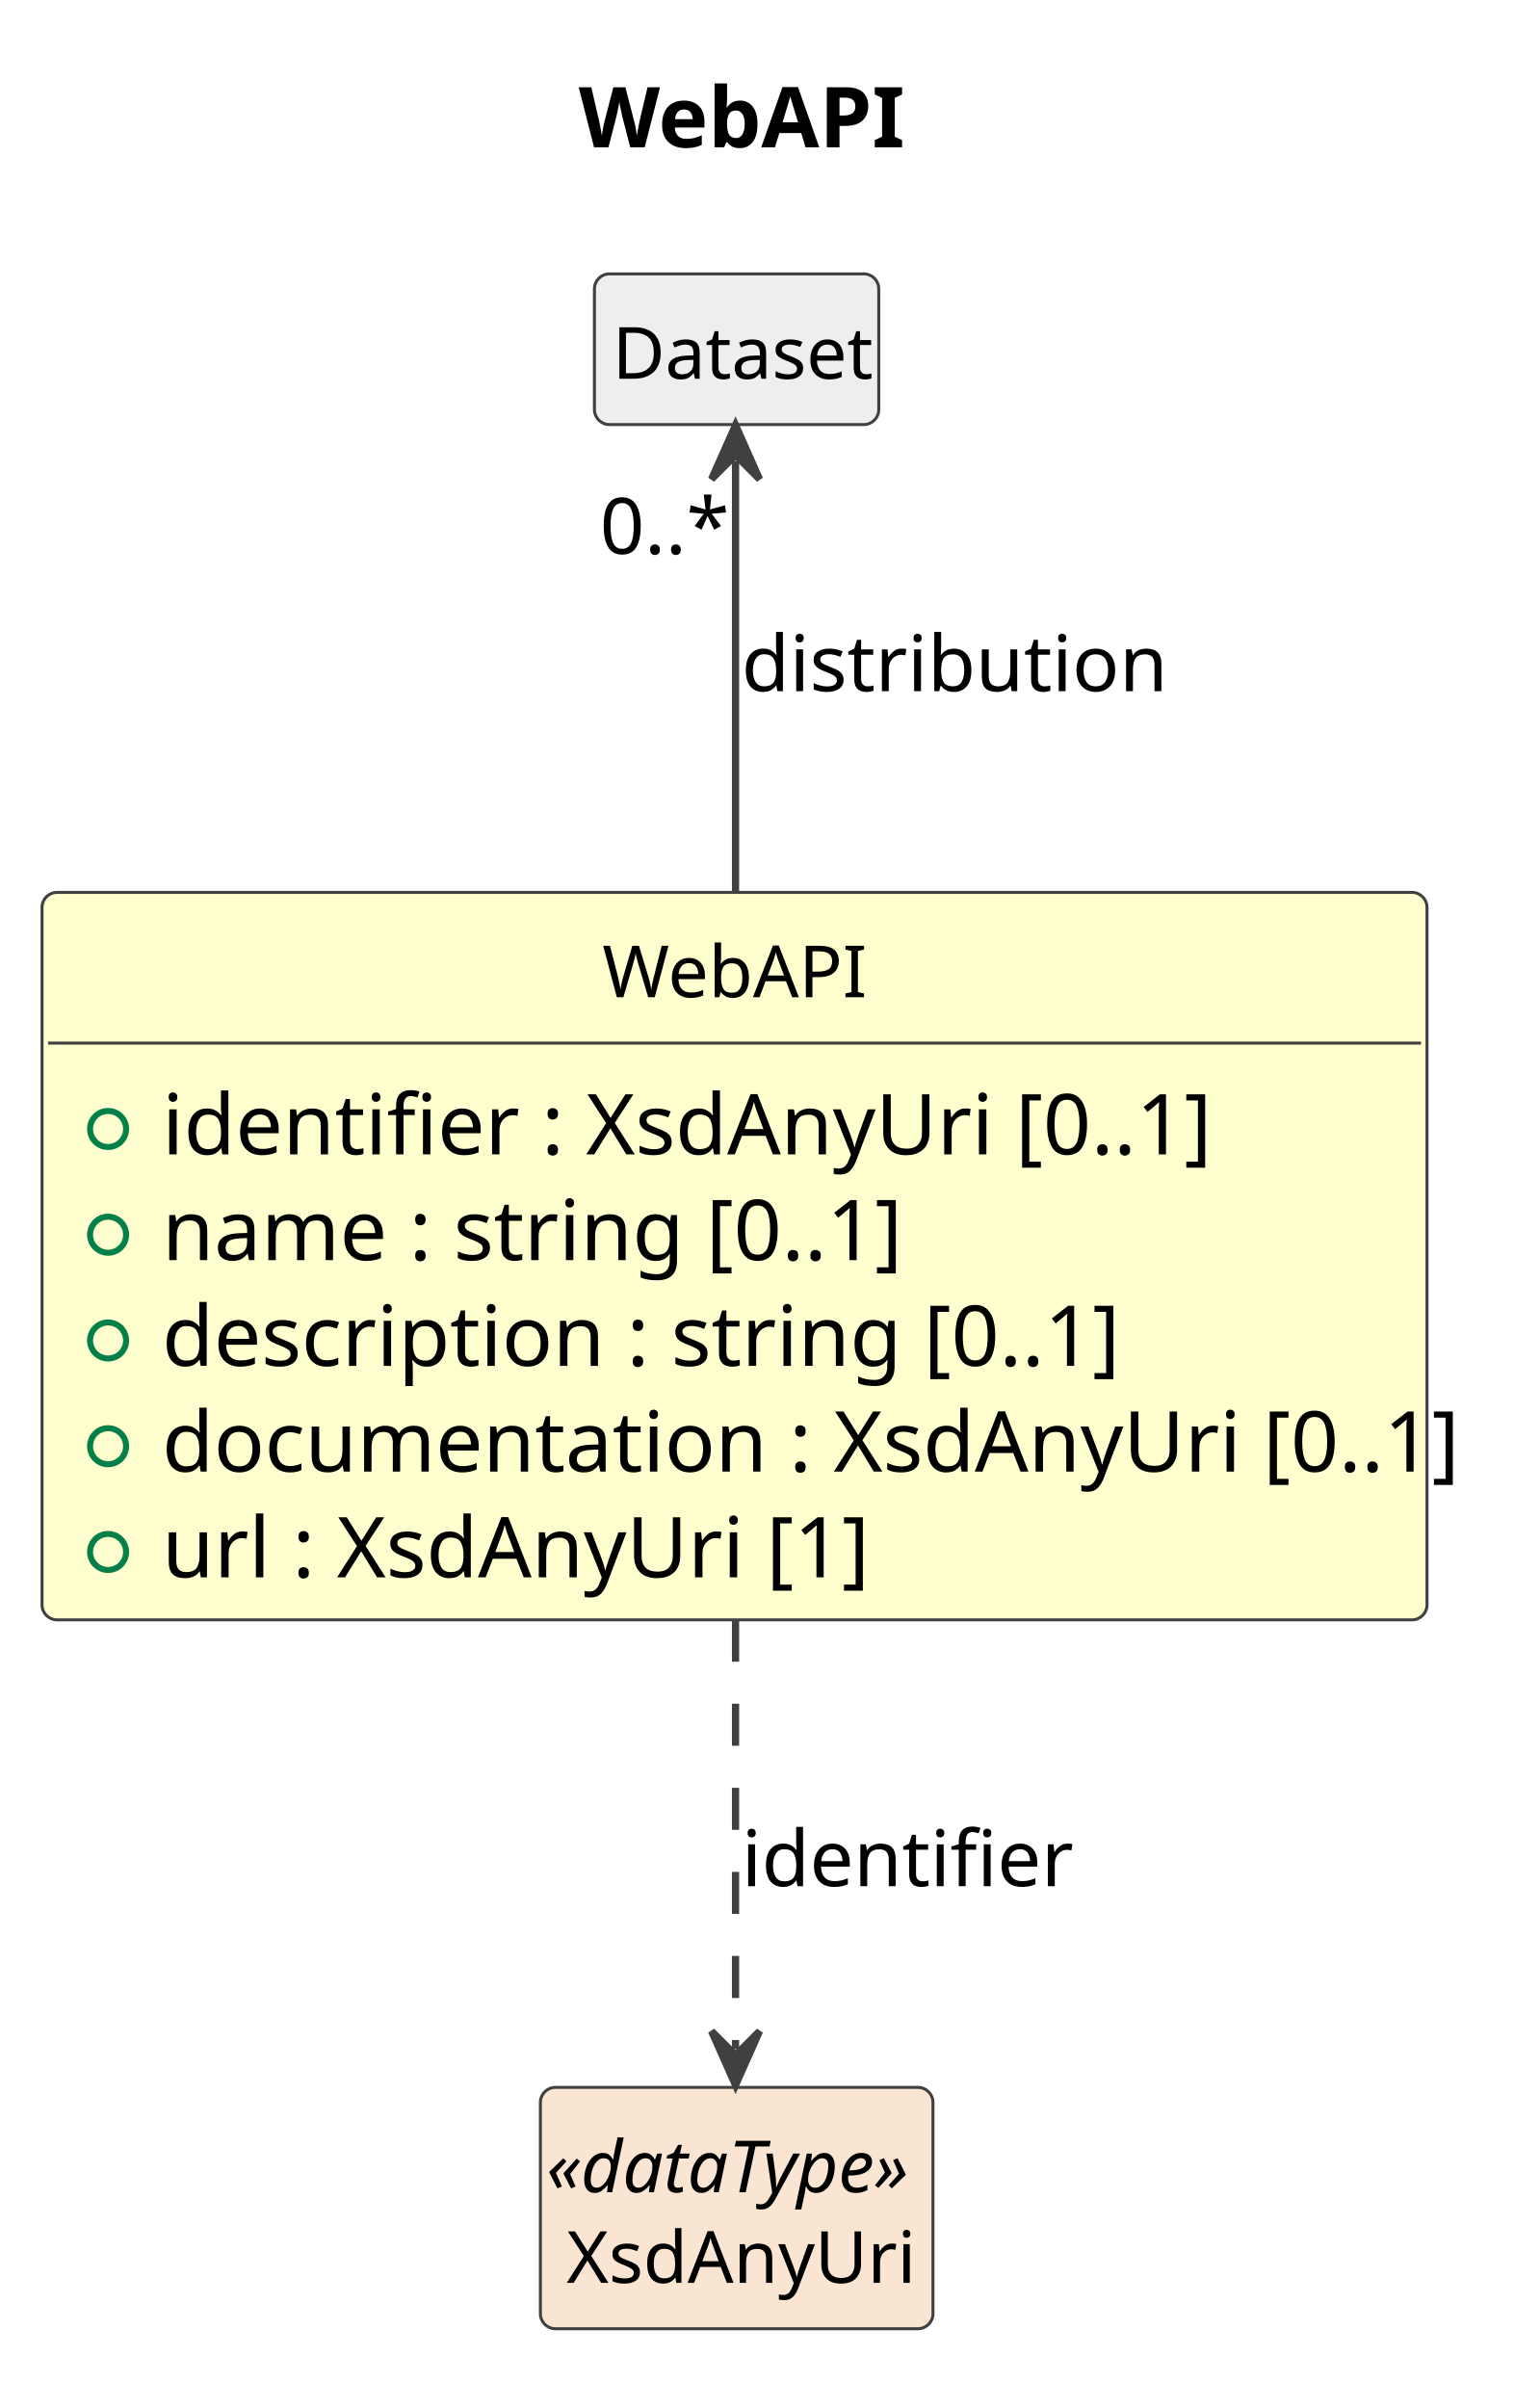
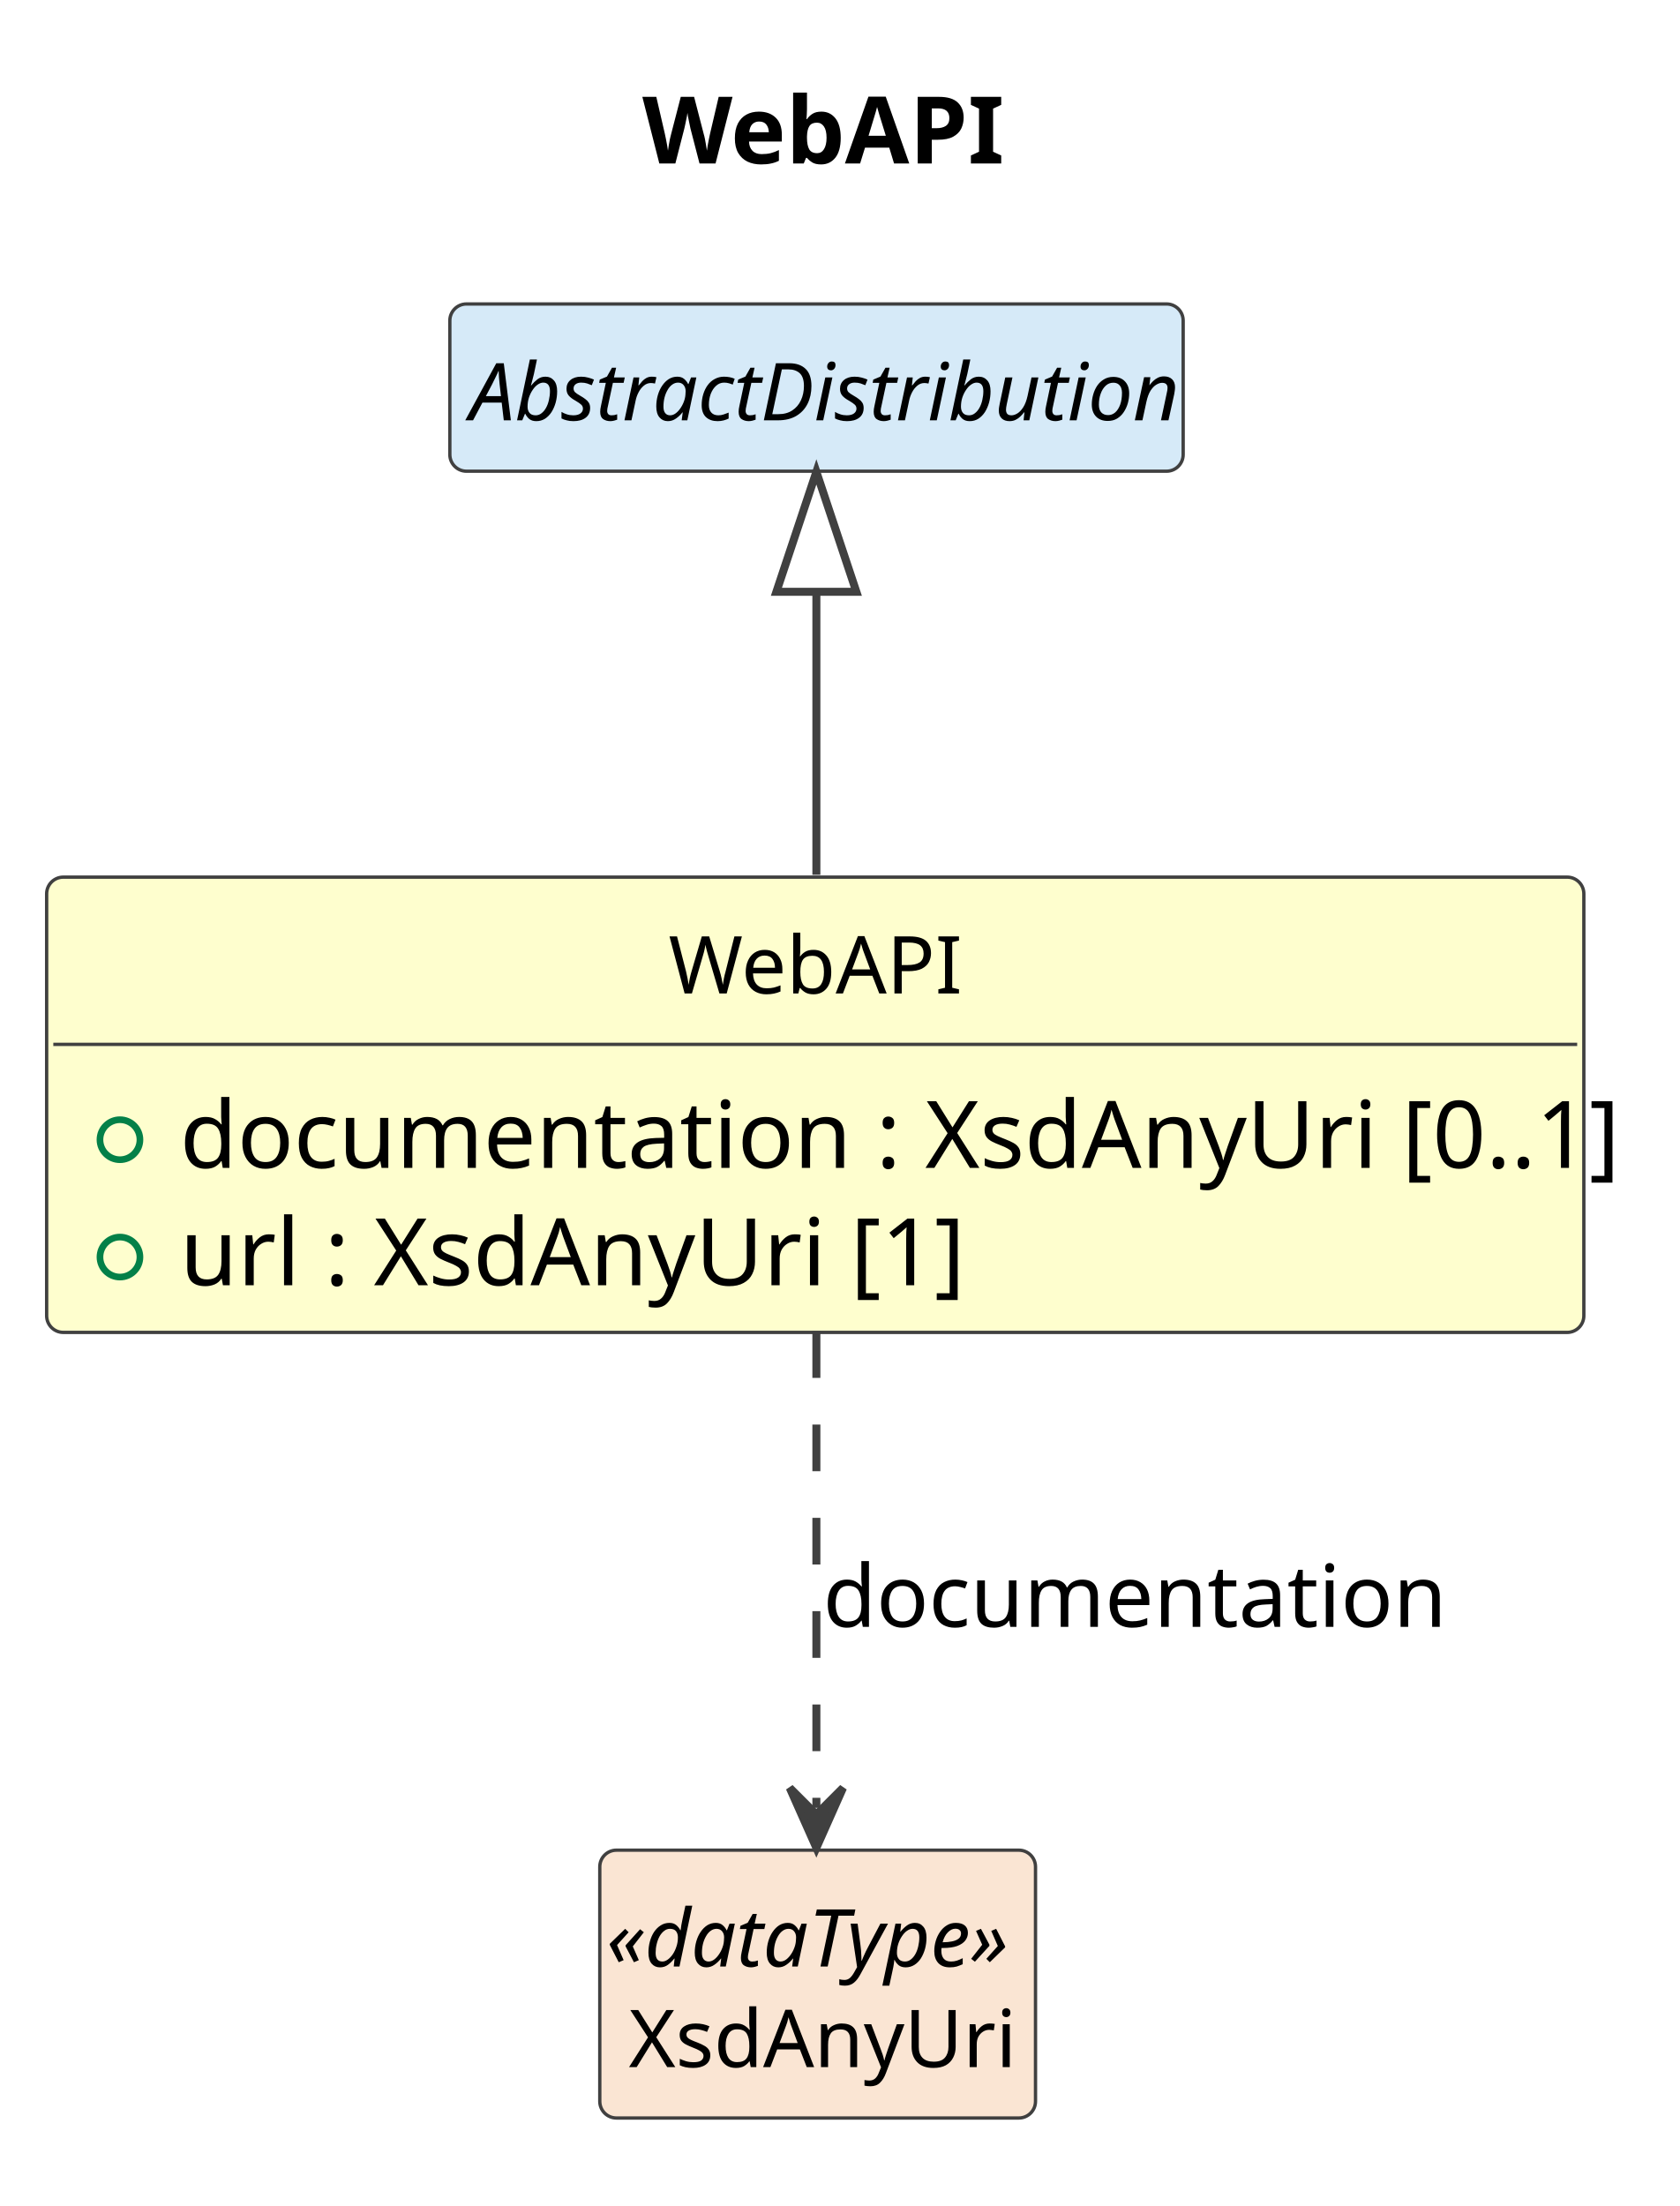
- <svg xmlns="http://www.w3.org/2000/svg" contentStyleType="text/css" data-diagram-type="CLASS" height="401px" preserveAspectRatio="none" style="width:252px;height:401px;background:#FFFFFF;" version="1.1" viewBox="0 0 252 401" width="252px" zoomAndPan="magnify">
+ <svg xmlns="http://www.w3.org/2000/svg" contentStyleType="text/css" data-diagram-type="CLASS" height="331px" preserveAspectRatio="none" style="width:252px;height:331px;background:#FFFFFF;" version="1.1" viewBox="0 0 252 331" width="252px" zoomAndPan="magnify">
  <defs />
  <g>
    <g class="title" data-source-line="1">
      <text fill="#000000" font-family="sans-serif" font-size="14" font-weight="700" lengthAdjust="spacing" textLength="52.89" x="96.386" y="24.533">WebAPI</text>
    </g>
    <g class="entity" data-qualified-name="WebAPI" data-source-line="12" id="ent0002">
-       <rect fill="#FEFECE" height="121.141" rx="2.5" ry="2.5" style="stroke:#404040;stroke-width:0.5;" width="230.661" x="7" y="148.609" />
-       <text fill="#000000" font-family="sans-serif" font-size="12" lengthAdjust="spacing" textLength="44.016" x="100.323" y="166.066">WebAPI</text>
-       <line style="stroke:#404040;stroke-width:0.5;" x1="8" x2="236.661" y1="173.703" y2="173.703" />
+       <rect fill="#FEFECE" height="68.312" rx="2.5" ry="2.5" style="stroke:#404040;stroke-width:0.5;" width="230.661" x="7" y="131.609" />
+       <text fill="#000000" font-family="sans-serif" font-size="12" lengthAdjust="spacing" textLength="44.016" x="100.323" y="149.066">WebAPI</text>
+       <line style="stroke:#404040;stroke-width:0.5;" x1="8" x2="236.661" y1="156.703" y2="156.703" />
      <g data-visibility-modifier="PUBLIC_FIELD">
-         <ellipse cx="18" cy="188.008" fill="none" rx="3" ry="3" style="stroke:#038048;stroke-width:1;" />
+         <ellipse cx="18" cy="171.008" fill="none" rx="3" ry="3" style="stroke:#038048;stroke-width:1;" />
      </g>
-       <text fill="#000000" font-family="sans-serif" font-size="14" lengthAdjust="spacing" textLength="165.737" x="27" y="192.236">identifier : XsdAnyUri [0..1]</text>
+       <text fill="#000000" font-family="sans-serif" font-size="14" lengthAdjust="spacing" textLength="204.661" x="27" y="175.236">documentation : XsdAnyUri [0..1]</text>
      <g data-visibility-modifier="PUBLIC_FIELD">
-         <ellipse cx="18" cy="205.617" fill="none" rx="3" ry="3" style="stroke:#038048;stroke-width:1;" />
+         <ellipse cx="18" cy="188.617" fill="none" rx="3" ry="3" style="stroke:#038048;stroke-width:1;" />
      </g>
-       <text fill="#000000" font-family="sans-serif" font-size="14" lengthAdjust="spacing" textLength="115.944" x="27" y="209.846">name : string [0..1]</text>
-       <g data-visibility-modifier="PUBLIC_FIELD">
-         <ellipse cx="18" cy="223.227" fill="none" rx="3" ry="3" style="stroke:#038048;stroke-width:1;" />
-       </g>
-       <text fill="#000000" font-family="sans-serif" font-size="14" lengthAdjust="spacing" textLength="148.627" x="27" y="227.455">description : string [0..1]</text>
-       <g data-visibility-modifier="PUBLIC_FIELD">
-         <ellipse cx="18" cy="240.836" fill="none" rx="3" ry="3" style="stroke:#038048;stroke-width:1;" />
-       </g>
-       <text fill="#000000" font-family="sans-serif" font-size="14" lengthAdjust="spacing" textLength="204.661" x="27" y="245.065">documentation : XsdAnyUri [0..1]</text>
-       <g data-visibility-modifier="PUBLIC_FIELD">
-         <ellipse cx="18" cy="258.445" fill="none" rx="3" ry="3" style="stroke:#038048;stroke-width:1;" />
-       </g>
-       <text fill="#000000" font-family="sans-serif" font-size="14" lengthAdjust="spacing" textLength="112.814" x="27" y="262.674">url : XsdAnyUri [1]</text>
+       <text fill="#000000" font-family="sans-serif" font-size="14" lengthAdjust="spacing" textLength="112.814" x="27" y="192.846">url : XsdAnyUri [1]</text>
    </g>
-     <g class="entity" data-qualified-name="Dataset" data-source-line="19" id="ent0003">
-       <rect fill="#EEEEEE" height="25.094" rx="2.5" ry="2.5" style="stroke:#404040;stroke-width:0.5;" width="47.355" x="99" y="45.609" />
-       <text fill="#000000" font-family="sans-serif" font-size="12" lengthAdjust="spacing" textLength="41.355" x="102" y="63.066">Dataset</text>
+     <g class="entity" data-qualified-name="AbstractDistribution" data-source-line="16" id="ent0003">
+       <rect fill="#D6EAF8" height="25.094" rx="2.5" ry="2.5" style="stroke:#404040;stroke-width:0.5;" width="110.039" x="67.5" y="45.609" />
+       <text fill="#000000" font-family="sans-serif" font-size="12" font-style="italic" lengthAdjust="spacing" textLength="104.039" x="70.5" y="63.066">AbstractDistribution</text>
    </g>
-     <g class="entity" data-qualified-name="XsdAnyUri" data-source-line="21" id="ent0005">
-       <rect fill="#FAE5D3" height="40.188" rx="2.5" ry="2.5" style="stroke:#404040;stroke-width:0.5;" width="65.381" x="90" y="347.609" />
-       <text fill="#000000" font-family="sans-serif" font-size="12" font-style="italic" lengthAdjust="spacing" textLength="63.381" x="91" y="365.066">«dataType»</text>
-       <text fill="#000000" font-family="sans-serif" font-size="12" lengthAdjust="spacing" textLength="56.684" x="94.349" y="380.16">XsdAnyUri</text>
+     <g class="entity" data-qualified-name="XsdAnyUri" data-source-line="18" id="ent0005">
+       <rect fill="#FAE5D3" height="40.188" rx="2.5" ry="2.5" style="stroke:#404040;stroke-width:0.5;" width="65.381" x="90" y="277.609" />
+       <text fill="#000000" font-family="sans-serif" font-size="12" font-style="italic" lengthAdjust="spacing" textLength="63.381" x="91" y="295.066">«dataType»</text>
+       <text fill="#000000" font-family="sans-serif" font-size="12" lengthAdjust="spacing" textLength="56.684" x="94.349" y="310.16">XsdAnyUri</text>
    </g>
-     <g class="link" data-entity-1="ent0003" data-entity-2="ent0002" data-link-type="dependency" data-source-line="20" id="lnk4">
-       <path codeLine="20" d="M122.5,76.799 C122.5,93.539 122.5,119.509 122.5,148.389" fill="none" id="Dataset-backto-WebAPI" style="stroke:#404040;stroke-width:1.2;" />
-       <polygon fill="#404040" points="122.5,70.799,118.5,79.799,122.5,75.799,126.5,79.799,122.5,70.799" style="stroke:#404040;stroke-width:1.2;" />
-       <text fill="#000000" font-family="sans-serif" font-size="13" lengthAdjust="spacing" textLength="62.867" x="123.5" y="115.105">distribution</text>
-       <text fill="#000000" font-family="sans-serif" font-size="13" lengthAdjust="spacing" textLength="19.513" x="99.908" y="92.232">0..*</text>
+     <g class="link" data-entity-1="ent0003" data-entity-2="ent0002" data-link-type="extension" data-source-line="17" id="lnk4">
+       <path codeLine="17" d="M122.5,88.799 C122.5,103.289 122.5,110.579 122.5,131.259" fill="none" id="AbstractDistribution-backto-WebAPI" style="stroke:#404040;stroke-width:1.2;" />
+       <polygon fill="none" points="122.5,70.799,116.5,88.799,128.5,88.799,122.5,70.799" style="stroke:#404040;stroke-width:1.2;" />
    </g>
-     <g class="link" data-entity-1="ent0002" data-entity-2="ent0005" data-link-type="dependency" data-source-line="22" id="lnk6">
-       <path codeLine="22" d="M122.5,269.719 C122.5,297.189 122.5,321.909 122.5,341.249" fill="none" id="WebAPI-to-XsdAnyUri" style="stroke:#404040;stroke-width:1.2;stroke-dasharray:7,7;" />
-       <polygon fill="#404040" points="122.5,347.249,126.5,338.249,122.5,342.249,118.5,338.249,122.5,347.249" style="stroke:#404040;stroke-width:1.2;" />
-       <text fill="#000000" font-family="sans-serif" font-size="13" lengthAdjust="spacing" textLength="49.137" x="123.5" y="314.104">identifier</text>
+     <g class="link" data-entity-1="ent0002" data-entity-2="ent0005" data-link-type="dependency" data-source-line="19" id="lnk6">
+       <path codeLine="19" d="M122.5,199.749 C122.5,224.269 122.5,250.839 122.5,271.259" fill="none" id="WebAPI-to-XsdAnyUri" style="stroke:#404040;stroke-width:1.2;stroke-dasharray:7,7;" />
+       <polygon fill="#404040" points="122.5,277.259,126.5,268.259,122.5,272.259,118.5,268.259,122.5,277.259" style="stroke:#404040;stroke-width:1.2;" />
+       <text fill="#000000" font-family="sans-serif" font-size="13" lengthAdjust="spacing" textLength="85.281" x="123.5" y="244.105">documentation</text>
    </g>
  </g>
</svg>
